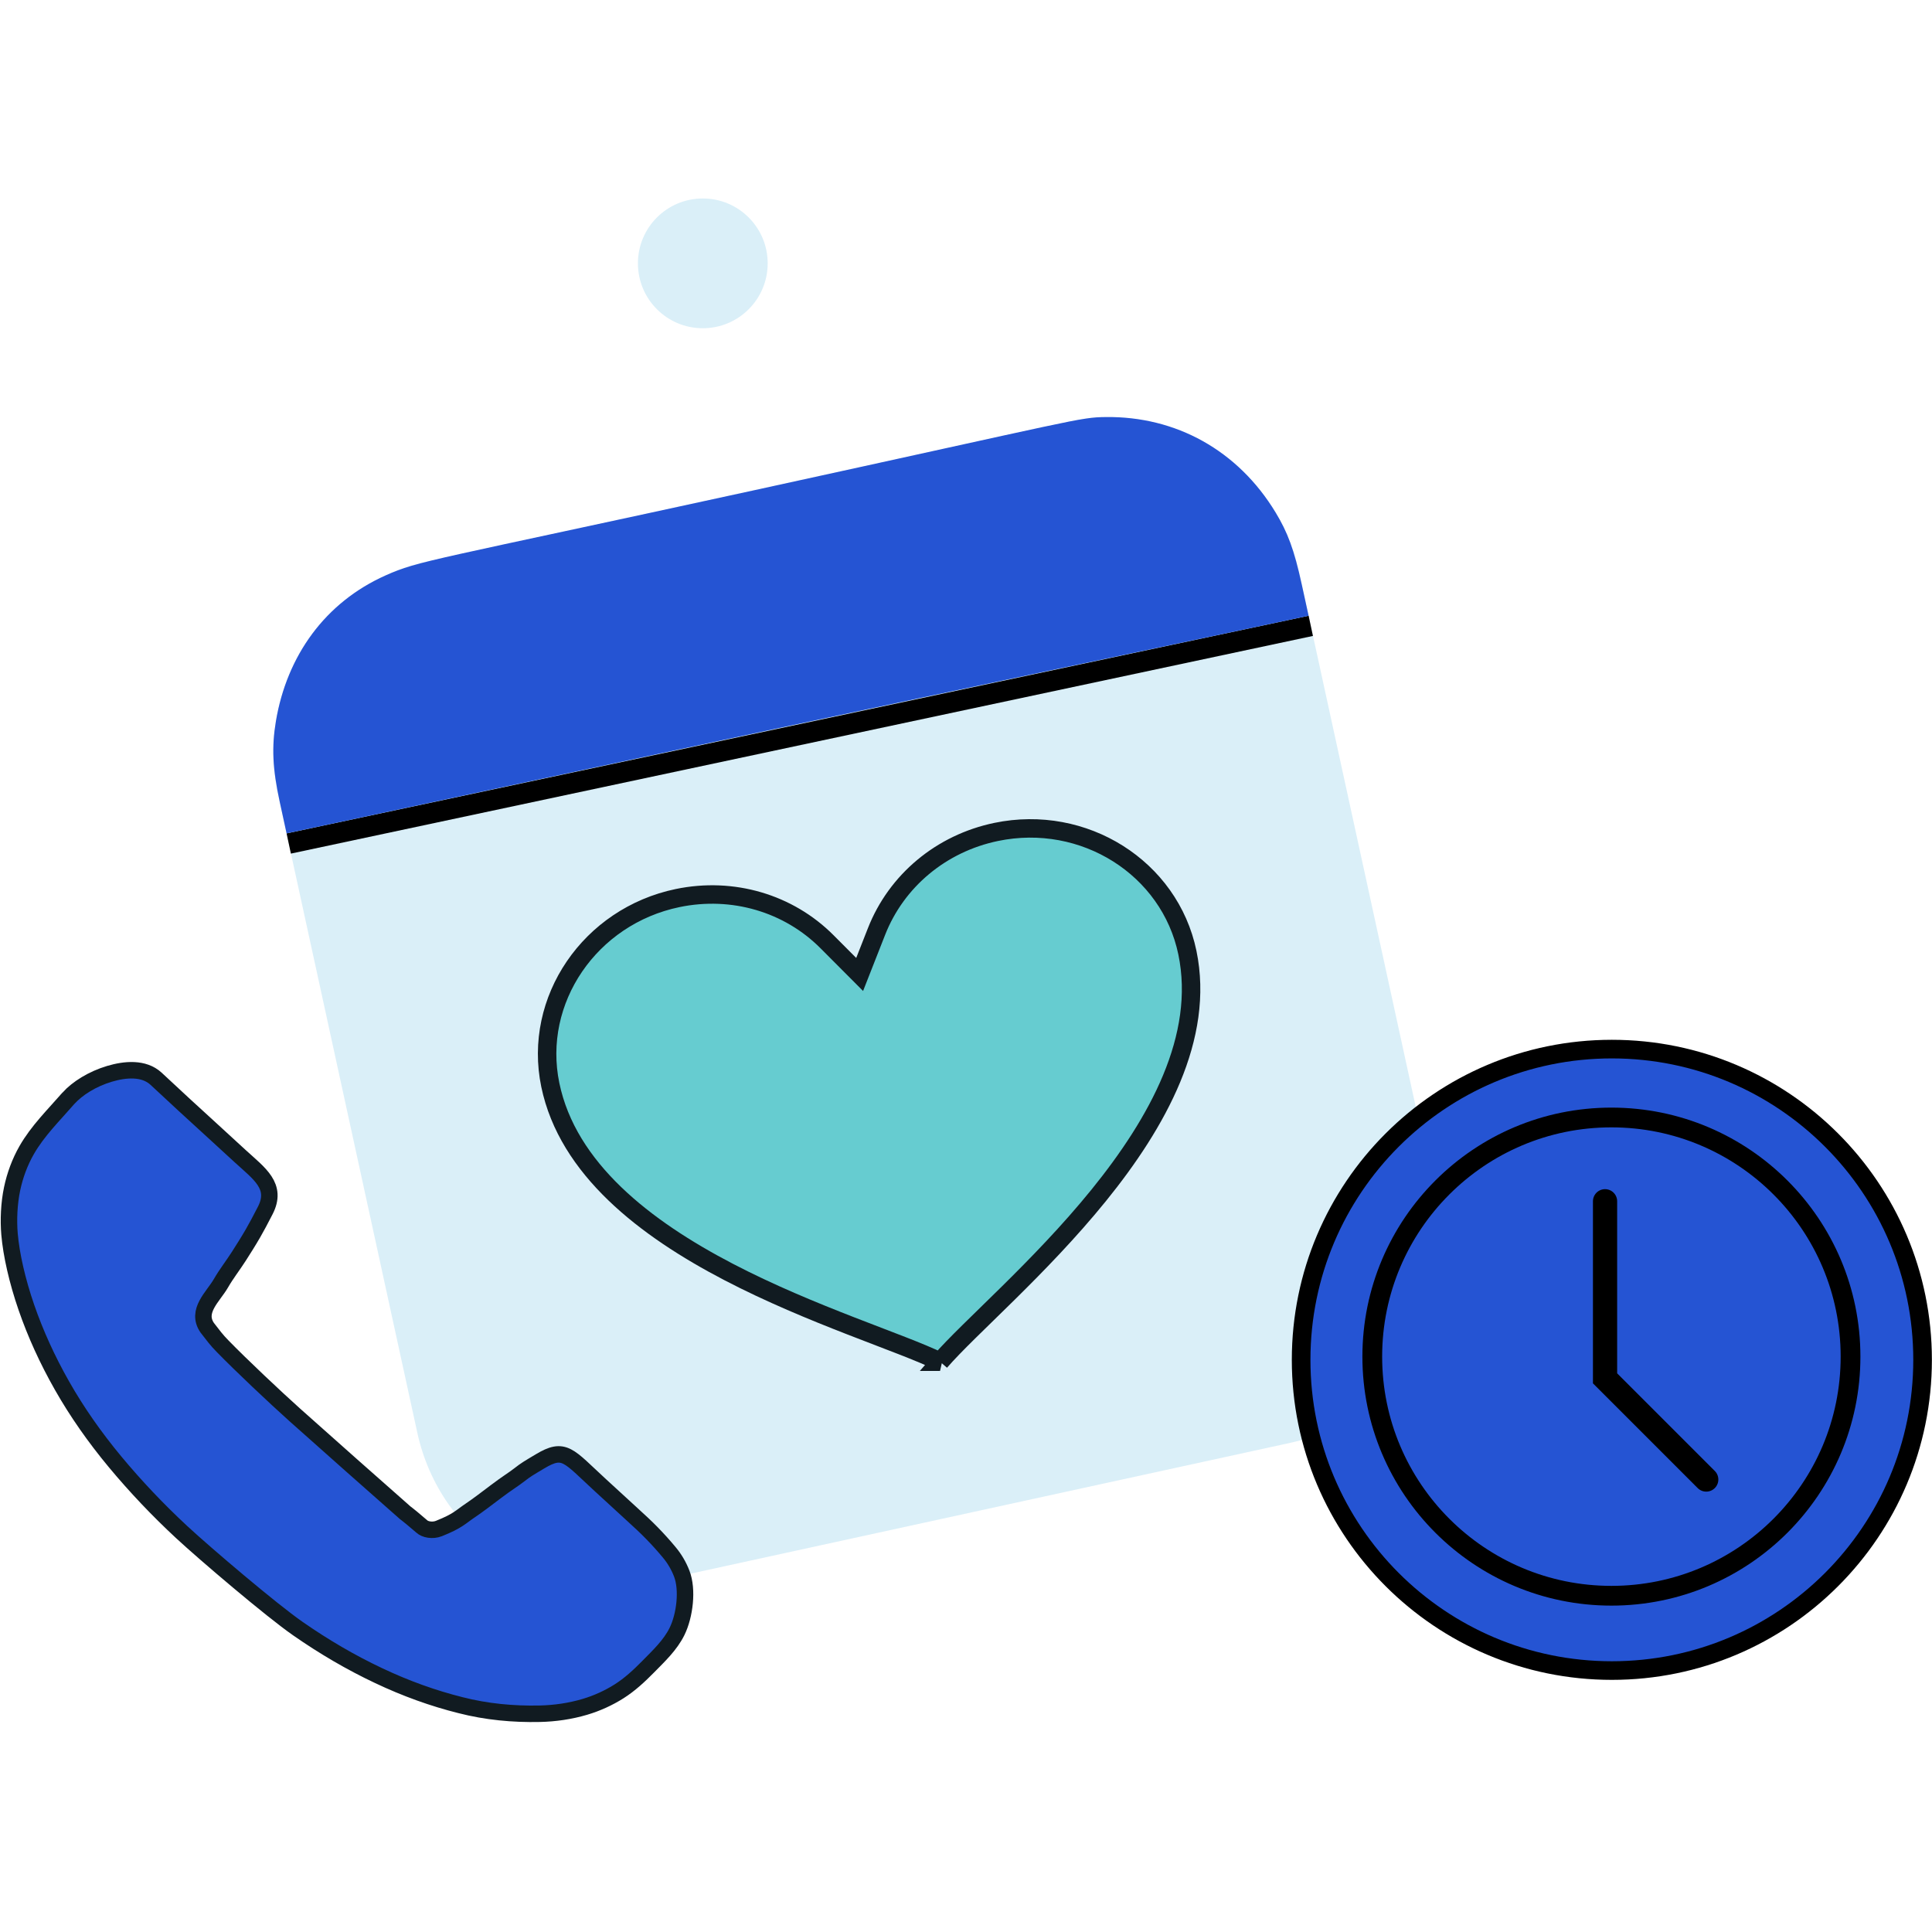
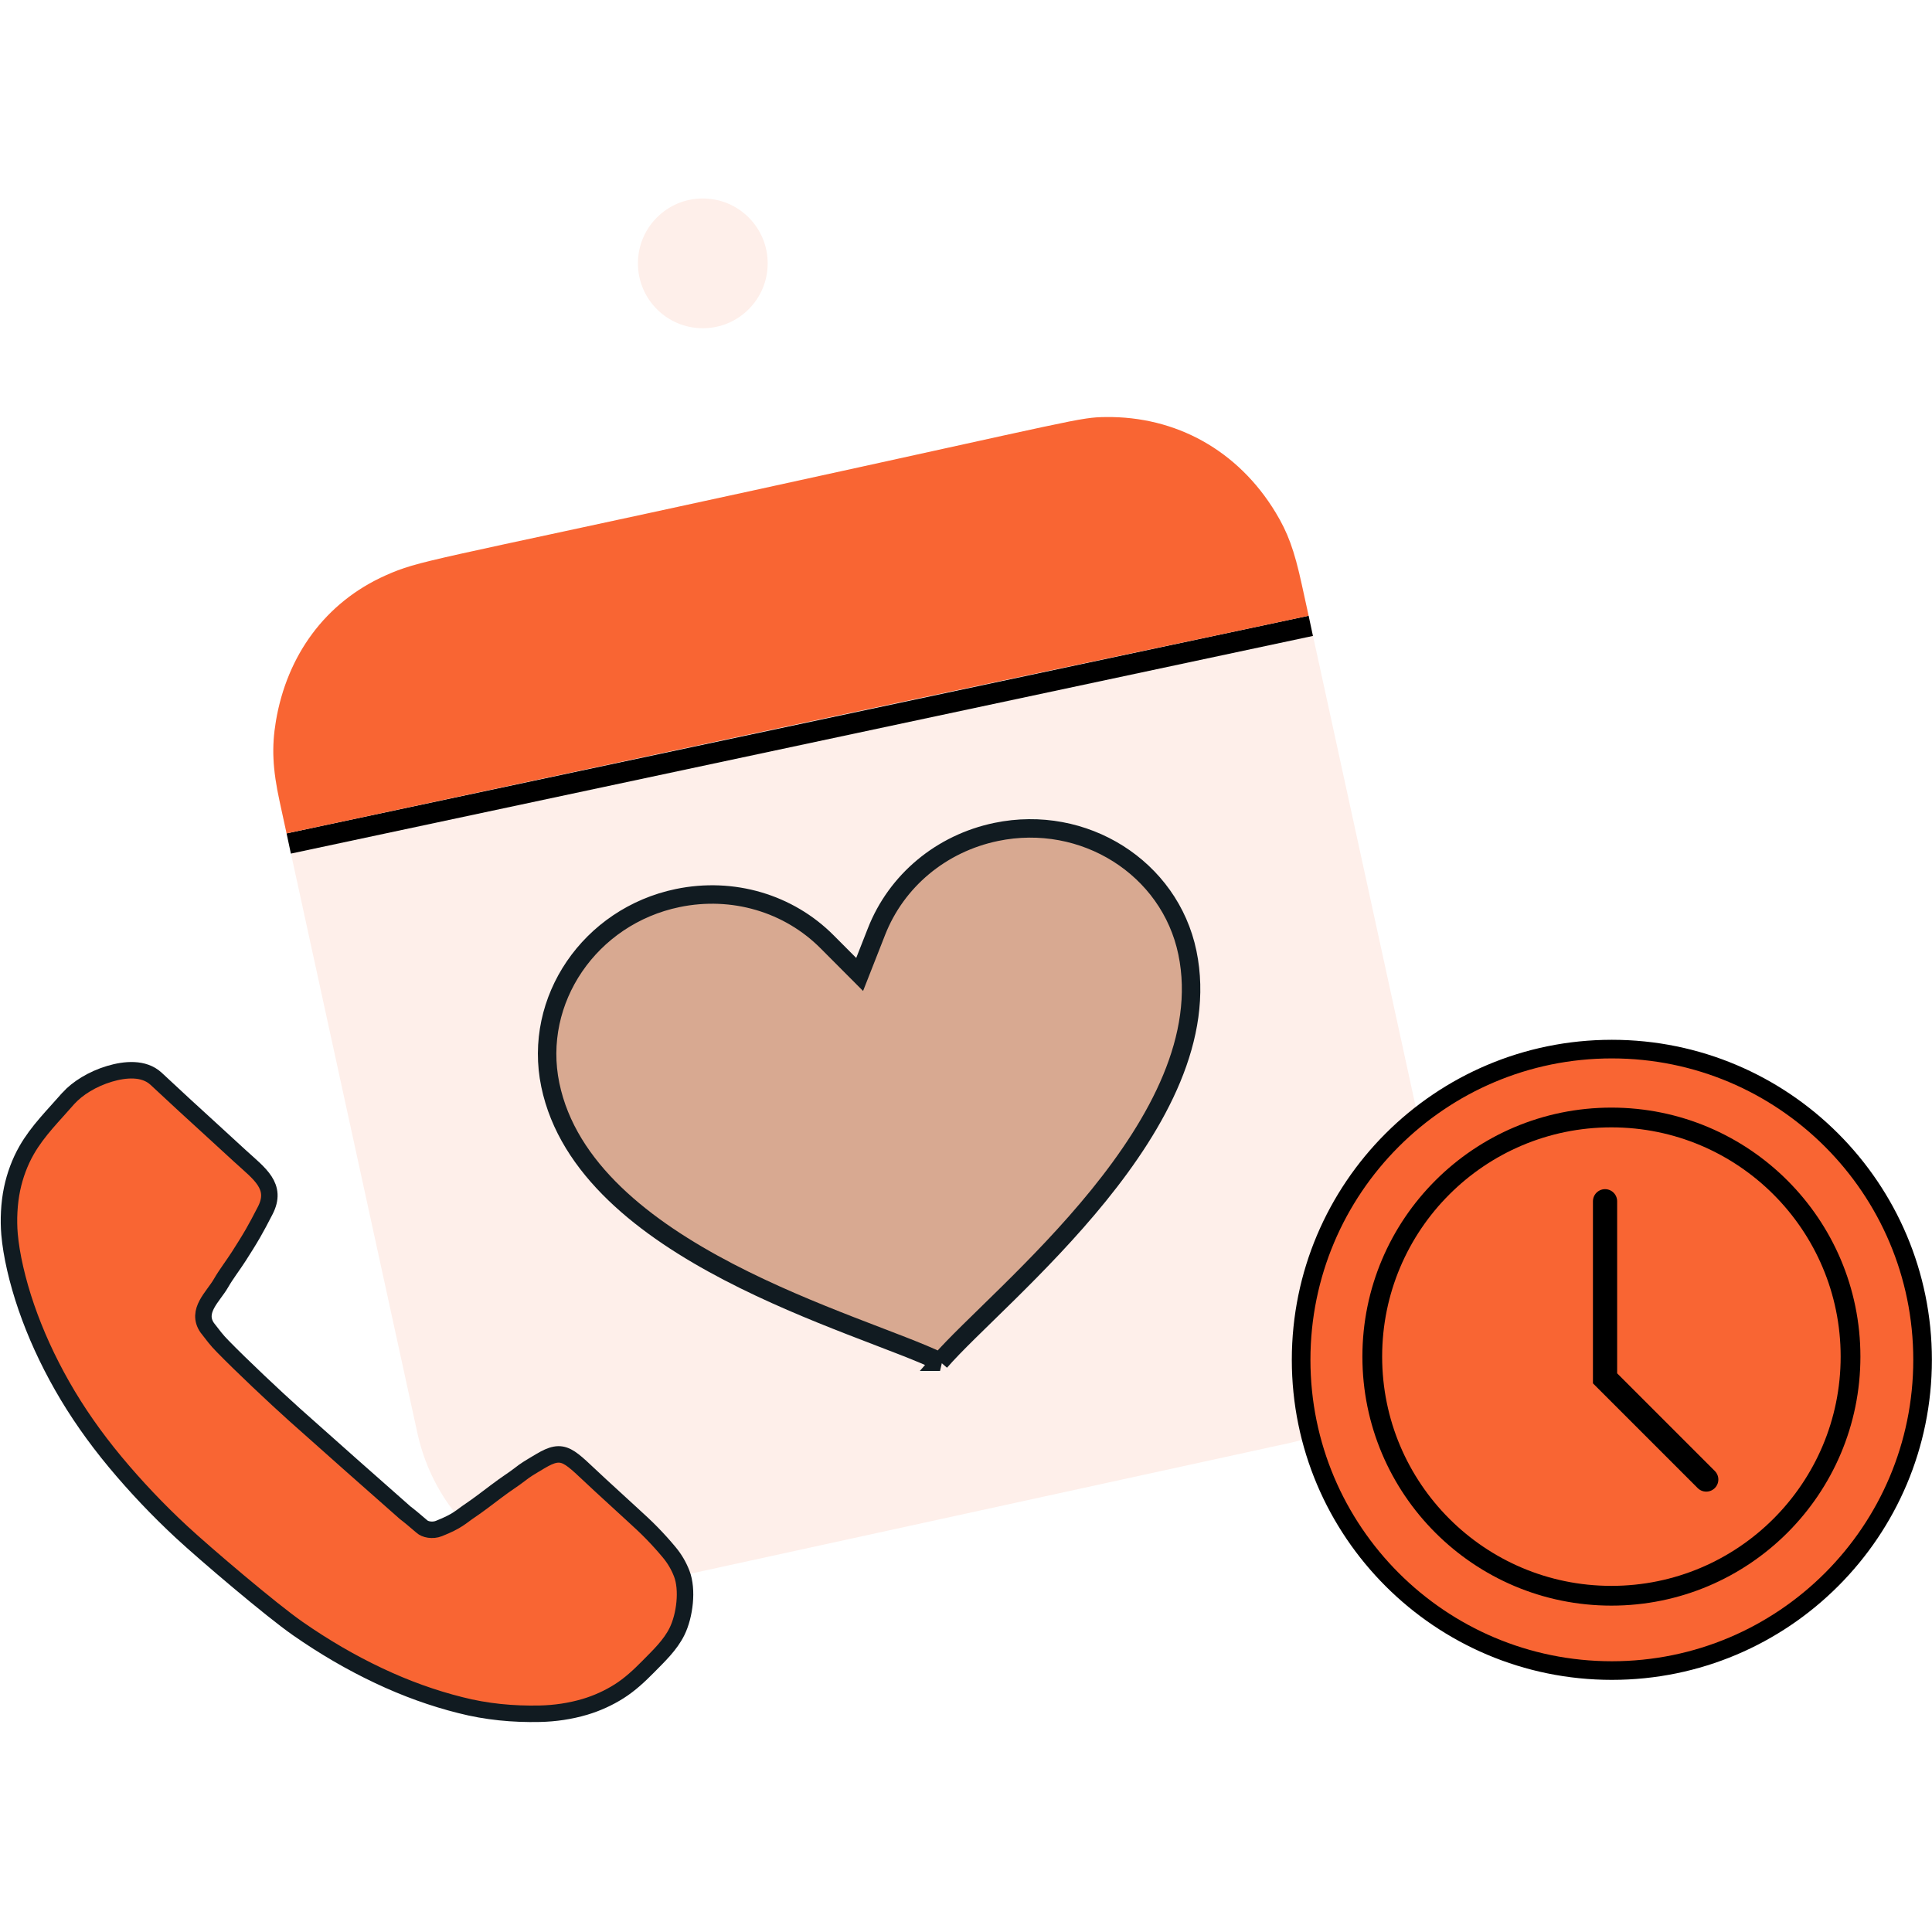
<svg xmlns="http://www.w3.org/2000/svg" width="800mm" height="800mm" viewBox="0 0 800 800" version="1.1" id="svg1" xml:space="preserve">
  <defs id="defs1" />
-   <circle style="fill:#daeff8;fill-opacity:1;stroke:none;stroke-width:12.064;stroke-linecap:butt;stroke-miterlimit:146.2;stroke-dasharray:none;paint-order:stroke fill markers" id="path4" cx="291.015" cy="109.05" r="26.866" />
+   <circle style="fill:#feefea;fill-opacity:1;stroke:none;stroke-width:12.064;stroke-linecap:butt;stroke-miterlimit:146.2;stroke-dasharray:none;paint-order:stroke fill markers" id="path4" cx="291.015" cy="109.05" r="26.866" />
  <g id="g10" transform="matrix(1.056866,-0.2305665,0.2305665,1.056866,-331.6035,151.2987)">
-     <path id="rect1" style="fill:#daeff8;fill-opacity:1;stroke-width:0.3;stroke-linecap:round;stroke-miterlimit:146.2;paint-order:stroke fill markers" d="m 442.793,173.579 h 251.404 c 41.161,0 74.298,33.45 74.298,75 v 250 c 0,41.55 -33.137,75 -74.298,75 H 442.793 c -41.161,0 -74.298,-33.45 -74.298,-75 v -250 c 0,-41.55 33.137,-75 74.298,-75 z" />
+     <path id="rect1" style="fill:#feefea;fill-opacity:1;stroke-width:0.3;stroke-linecap:round;stroke-miterlimit:146.2;paint-order:stroke fill markers" d="m 442.793,173.579 h 251.404 c 41.161,0 74.298,33.45 74.298,75 v 250 c 0,41.55 -33.137,75 -74.298,75 H 442.793 c -41.161,0 -74.298,-33.45 -74.298,-75 v -250 c 0,-41.55 33.137,-75 74.298,-75 z" />
    <path style="fill:#e8cae8;stroke:#000000;stroke-width:7.901;stroke-linecap:butt;stroke-miterlimit:146.2;stroke-dasharray:none;paint-order:stroke fill markers" d="m 368.484,267.714 400.001,1.985" id="path3" />
-     <path style="fill:#2554d3;fill-opacity:1;stroke:none;stroke-width:36.391;stroke-linecap:round;stroke-miterlimit:146.2;stroke-dasharray:none;stroke-opacity:1;paint-order:stroke fill markers" d="m 559.773,264.521 c -75.501,-0.33 -149.28,-0.58 -163.957,-0.647 l -27.314,-0.125 0.01,-12.256 c 0.011,-13.182 1.44,-21.3 5.137,-30.532 9.467,-23.643 28.109,-40.467 52.961,-45.613 13.823,-2.863 17.391,-1.773 144.87,-1.773 127.975,0 127.514,-0.724 137.44,1.324 26.162,5.399 46.645,23.126 55.687,49.629 2.824,8.276 3.881,15.142 3.881,29.171 l 0.006,12.049 -35.93,-0.206 c -19.533,-0.112 -97.289,-0.692 -172.79,-1.023 z" id="path8" />
-     <path d="m 569.79,514.658 c -26.622,-20.989 -123.842,-69.547 -123.178,-135.323 0.335,-33.171 28.57,-59.832 62.873,-59.486 21.51,0.217 41.102,10.945 52.359,28.608 l 9.474,14.815 9.771,-14.62 c 11.611,-17.432 31.416,-27.762 52.926,-27.545 34.303,0.346 61.994,27.573 61.659,60.744 -0.668,66.115 -98.733,112.475 -125.886,132.807 z" id="path1-2" style="fill:#66ccd0;fill-opacity:1;stroke:#111b21;stroke-width:7.066;stroke-dasharray:none;stroke-opacity:1" />
+     <path style="fill:#f96533;fill-opacity:1;stroke:none;stroke-width:36.391;stroke-linecap:round;stroke-miterlimit:146.2;stroke-dasharray:none;stroke-opacity:1;paint-order:stroke fill markers" d="m 559.773,264.521 c -75.501,-0.33 -149.28,-0.58 -163.957,-0.647 l -27.314,-0.125 0.01,-12.256 c 0.011,-13.182 1.44,-21.3 5.137,-30.532 9.467,-23.643 28.109,-40.467 52.961,-45.613 13.823,-2.863 17.391,-1.773 144.87,-1.773 127.975,0 127.514,-0.724 137.44,1.324 26.162,5.399 46.645,23.126 55.687,49.629 2.824,8.276 3.881,15.142 3.881,29.171 l 0.006,12.049 -35.93,-0.206 c -19.533,-0.112 -97.289,-0.692 -172.79,-1.023 z" id="path8" />
+     <path d="m 569.79,514.658 c -26.622,-20.989 -123.842,-69.547 -123.178,-135.323 0.335,-33.171 28.57,-59.832 62.873,-59.486 21.51,0.217 41.102,10.945 52.359,28.608 l 9.474,14.815 9.771,-14.62 c 11.611,-17.432 31.416,-27.762 52.926,-27.545 34.303,0.346 61.994,27.573 61.659,60.744 -0.668,66.115 -98.733,112.475 -125.886,132.807 z" id="path1-2" style="fill:#d8a991;fill-opacity:1;stroke:#111b21;stroke-width:7.066;stroke-dasharray:none;stroke-opacity:1" />
  </g>
-   <path id="path1" style="fill:#2554d3;fill-opacity:1;stroke:#111b21;stroke-width:6.822;stroke-dasharray:none;stroke-opacity:1" d="m 28.437,454.655 c -6.162,7.067 -12.833,13.59 -17.424,21.63 -2.815,4.931 -4.819,10.389 -5.993,15.945 -1.298,6.139 -1.565,13.057 -1.076,18.793 0.725,8.491 3.193,19.383 6.968,30.32 3.774,10.919 8.704,21.769 14.805,32.495 6.102,10.744 13.427,21.231 21.937,31.479 8.509,10.23 17.687,19.909 27.513,29.036 9.825,9.109 37.204,32.395 48.142,39.999 10.919,7.605 22.053,14.098 33.38,19.443 11.309,5.365 22.639,9.439 33.951,12.262 10.721,2.764 21.839,3.804 32.85,3.565 6.308,-0.137 12.664,-1.058 18.712,-2.856 4.972,-1.478 9.785,-3.661 14.168,-6.435 4.418,-2.797 8.306,-6.407 11.973,-10.135 4.431,-4.505 9.221,-8.997 12.006,-14.668 3.223,-6.562 4.515,-17.286 1.948,-23.918 -1.23,-3.205 -2.98,-6.186 -5.179,-8.822 -2.299,-2.764 -4.706,-5.434 -7.218,-8.006 -2.588,-2.661 -4.946,-4.798 -8.069,-7.665 -2.754,-2.528 -8.153,-7.477 -13.203,-12.112 -13.436,-12.333 -14.871,-15.967 -25.043,-9.873 -4.87,2.917 -5.787,3.413 -8.489,5.523 -2.625,2.05 -5.078,3.448 -9.83,7.047 -3.525,2.67 -7.39,5.627 -10.416,7.658 -4.259,2.858 -5.12,4.377 -13.102,7.563 -2.666,1.064 -5.769,0.407 -7.078,-0.835 -7.836,-6.743 -5.508,-4.376 -8.263,-6.904 -4.962,-4.317 -35.931,-31.769 -44.405,-39.364 -8.113,-7.28 -22.163,-20.513 -29.764,-28.326 -2.728,-2.752 -4.045,-4.654 -6.432,-7.707 -4.771,-6.94 2.479,-12.853 5.659,-18.384 2.235,-3.888 5.021,-7.433 7.437,-11.212 2.025,-3.168 4.038,-6.346 5.914,-9.604 1.745,-3.031 2.643,-4.801 4.962,-9.246 5.324,-10.205 -2.406,-15.331 -10.425,-22.692 -3.602,-3.306 -7.189,-6.6 -10.786,-9.897 -4.077,-3.737 -8.174,-7.472 -12.239,-11.204 -3.972,-3.646 -9.429,-8.777 -11.725,-10.885 -5.084,-4.667 -12.876,-3.914 -19.228,-2.025 -7.233,2.151 -13.298,6.05 -16.938,10.015 z" />
+   <path id="path1" style="fill:#f96533;fill-opacity:1;stroke:#111b21;stroke-width:6.822;stroke-dasharray:none;stroke-opacity:1" d="m 28.437,454.655 c -6.162,7.067 -12.833,13.59 -17.424,21.63 -2.815,4.931 -4.819,10.389 -5.993,15.945 -1.298,6.139 -1.565,13.057 -1.076,18.793 0.725,8.491 3.193,19.383 6.968,30.32 3.774,10.919 8.704,21.769 14.805,32.495 6.102,10.744 13.427,21.231 21.937,31.479 8.509,10.23 17.687,19.909 27.513,29.036 9.825,9.109 37.204,32.395 48.142,39.999 10.919,7.605 22.053,14.098 33.38,19.443 11.309,5.365 22.639,9.439 33.951,12.262 10.721,2.764 21.839,3.804 32.85,3.565 6.308,-0.137 12.664,-1.058 18.712,-2.856 4.972,-1.478 9.785,-3.661 14.168,-6.435 4.418,-2.797 8.306,-6.407 11.973,-10.135 4.431,-4.505 9.221,-8.997 12.006,-14.668 3.223,-6.562 4.515,-17.286 1.948,-23.918 -1.23,-3.205 -2.98,-6.186 -5.179,-8.822 -2.299,-2.764 -4.706,-5.434 -7.218,-8.006 -2.588,-2.661 -4.946,-4.798 -8.069,-7.665 -2.754,-2.528 -8.153,-7.477 -13.203,-12.112 -13.436,-12.333 -14.871,-15.967 -25.043,-9.873 -4.87,2.917 -5.787,3.413 -8.489,5.523 -2.625,2.05 -5.078,3.448 -9.83,7.047 -3.525,2.67 -7.39,5.627 -10.416,7.658 -4.259,2.858 -5.12,4.377 -13.102,7.563 -2.666,1.064 -5.769,0.407 -7.078,-0.835 -7.836,-6.743 -5.508,-4.376 -8.263,-6.904 -4.962,-4.317 -35.931,-31.769 -44.405,-39.364 -8.113,-7.28 -22.163,-20.513 -29.764,-28.326 -2.728,-2.752 -4.045,-4.654 -6.432,-7.707 -4.771,-6.94 2.479,-12.853 5.659,-18.384 2.235,-3.888 5.021,-7.433 7.437,-11.212 2.025,-3.168 4.038,-6.346 5.914,-9.604 1.745,-3.031 2.643,-4.801 4.962,-9.246 5.324,-10.205 -2.406,-15.331 -10.425,-22.692 -3.602,-3.306 -7.189,-6.6 -10.786,-9.897 -4.077,-3.737 -8.174,-7.472 -12.239,-11.204 -3.972,-3.646 -9.429,-8.777 -11.725,-10.885 -5.084,-4.667 -12.876,-3.914 -19.228,-2.025 -7.233,2.151 -13.298,6.05 -16.938,10.015 z" />
  <g id="g5" transform="matrix(1.137129,0,0,1.137129,431.5267,398.4711)">
-     <circle style="fill:#2554d3;fill-opacity:1;stroke:none;stroke-width:10.306;stroke-linecap:round;stroke-miterlimit:146.2;stroke-dasharray:none;stroke-opacity:1;paint-order:stroke fill markers" id="path7" cx="207.302" cy="145.129" r="111.951" />
+     <circle style="fill:#f96533;fill-opacity:1;stroke:none;stroke-width:10.306;stroke-linecap:round;stroke-miterlimit:146.2;stroke-dasharray:none;stroke-opacity:1;paint-order:stroke fill markers" id="path7" cx="207.302" cy="145.129" r="111.951" />
    <circle cx="207.46" cy="144.756" r="113.15" id="circle1" style="color:#000000;fill:none;stroke:#000000;stroke-width:6.779;stroke-linecap:square;stroke-linejoin:miter;stroke-dasharray:none" />
    <circle cx="207.295" cy="143.585" r="87.078" id="circle1-5" style="color:#000000;fill:none;stroke:#000000;stroke-width:7.192;stroke-linecap:square;stroke-linejoin:miter;stroke-dasharray:none" />
    <polyline points="12 5 12 12 16 16" id="polyline1" style="color:#000000;fill:none;stroke:#000000;stroke-width:0.957;stroke-linecap:round;stroke-linejoin:miter;stroke-dasharray:none;stroke-opacity:1" transform="matrix(9.211596,0,0,9.211596,94.44213,40.9557)" />
  </g>
</svg>
